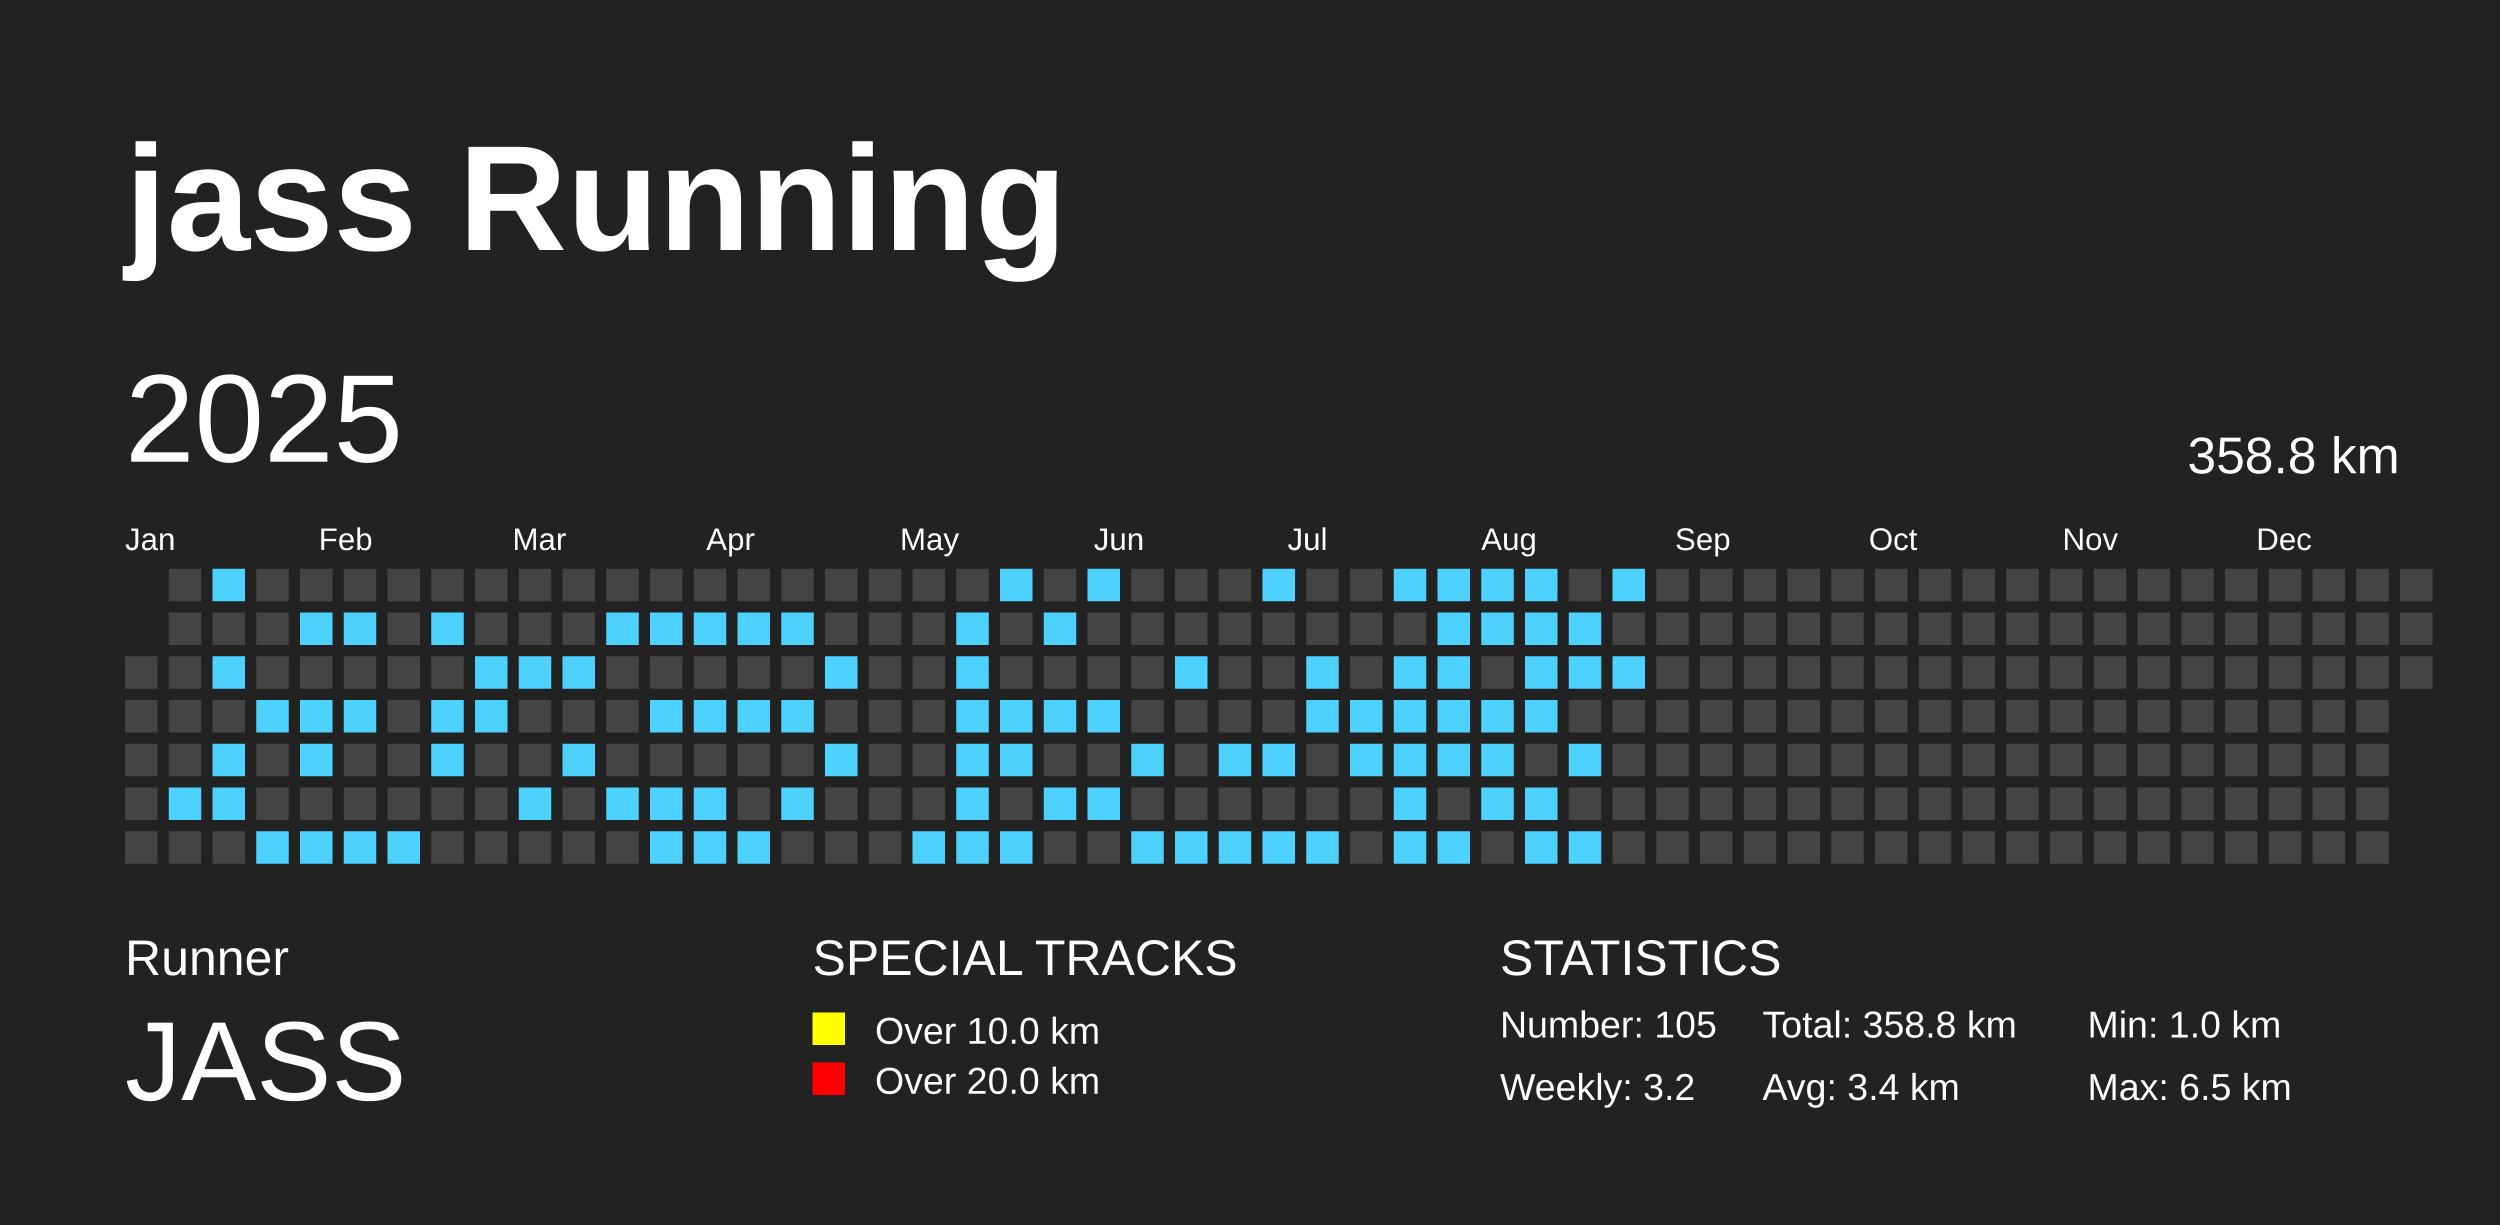
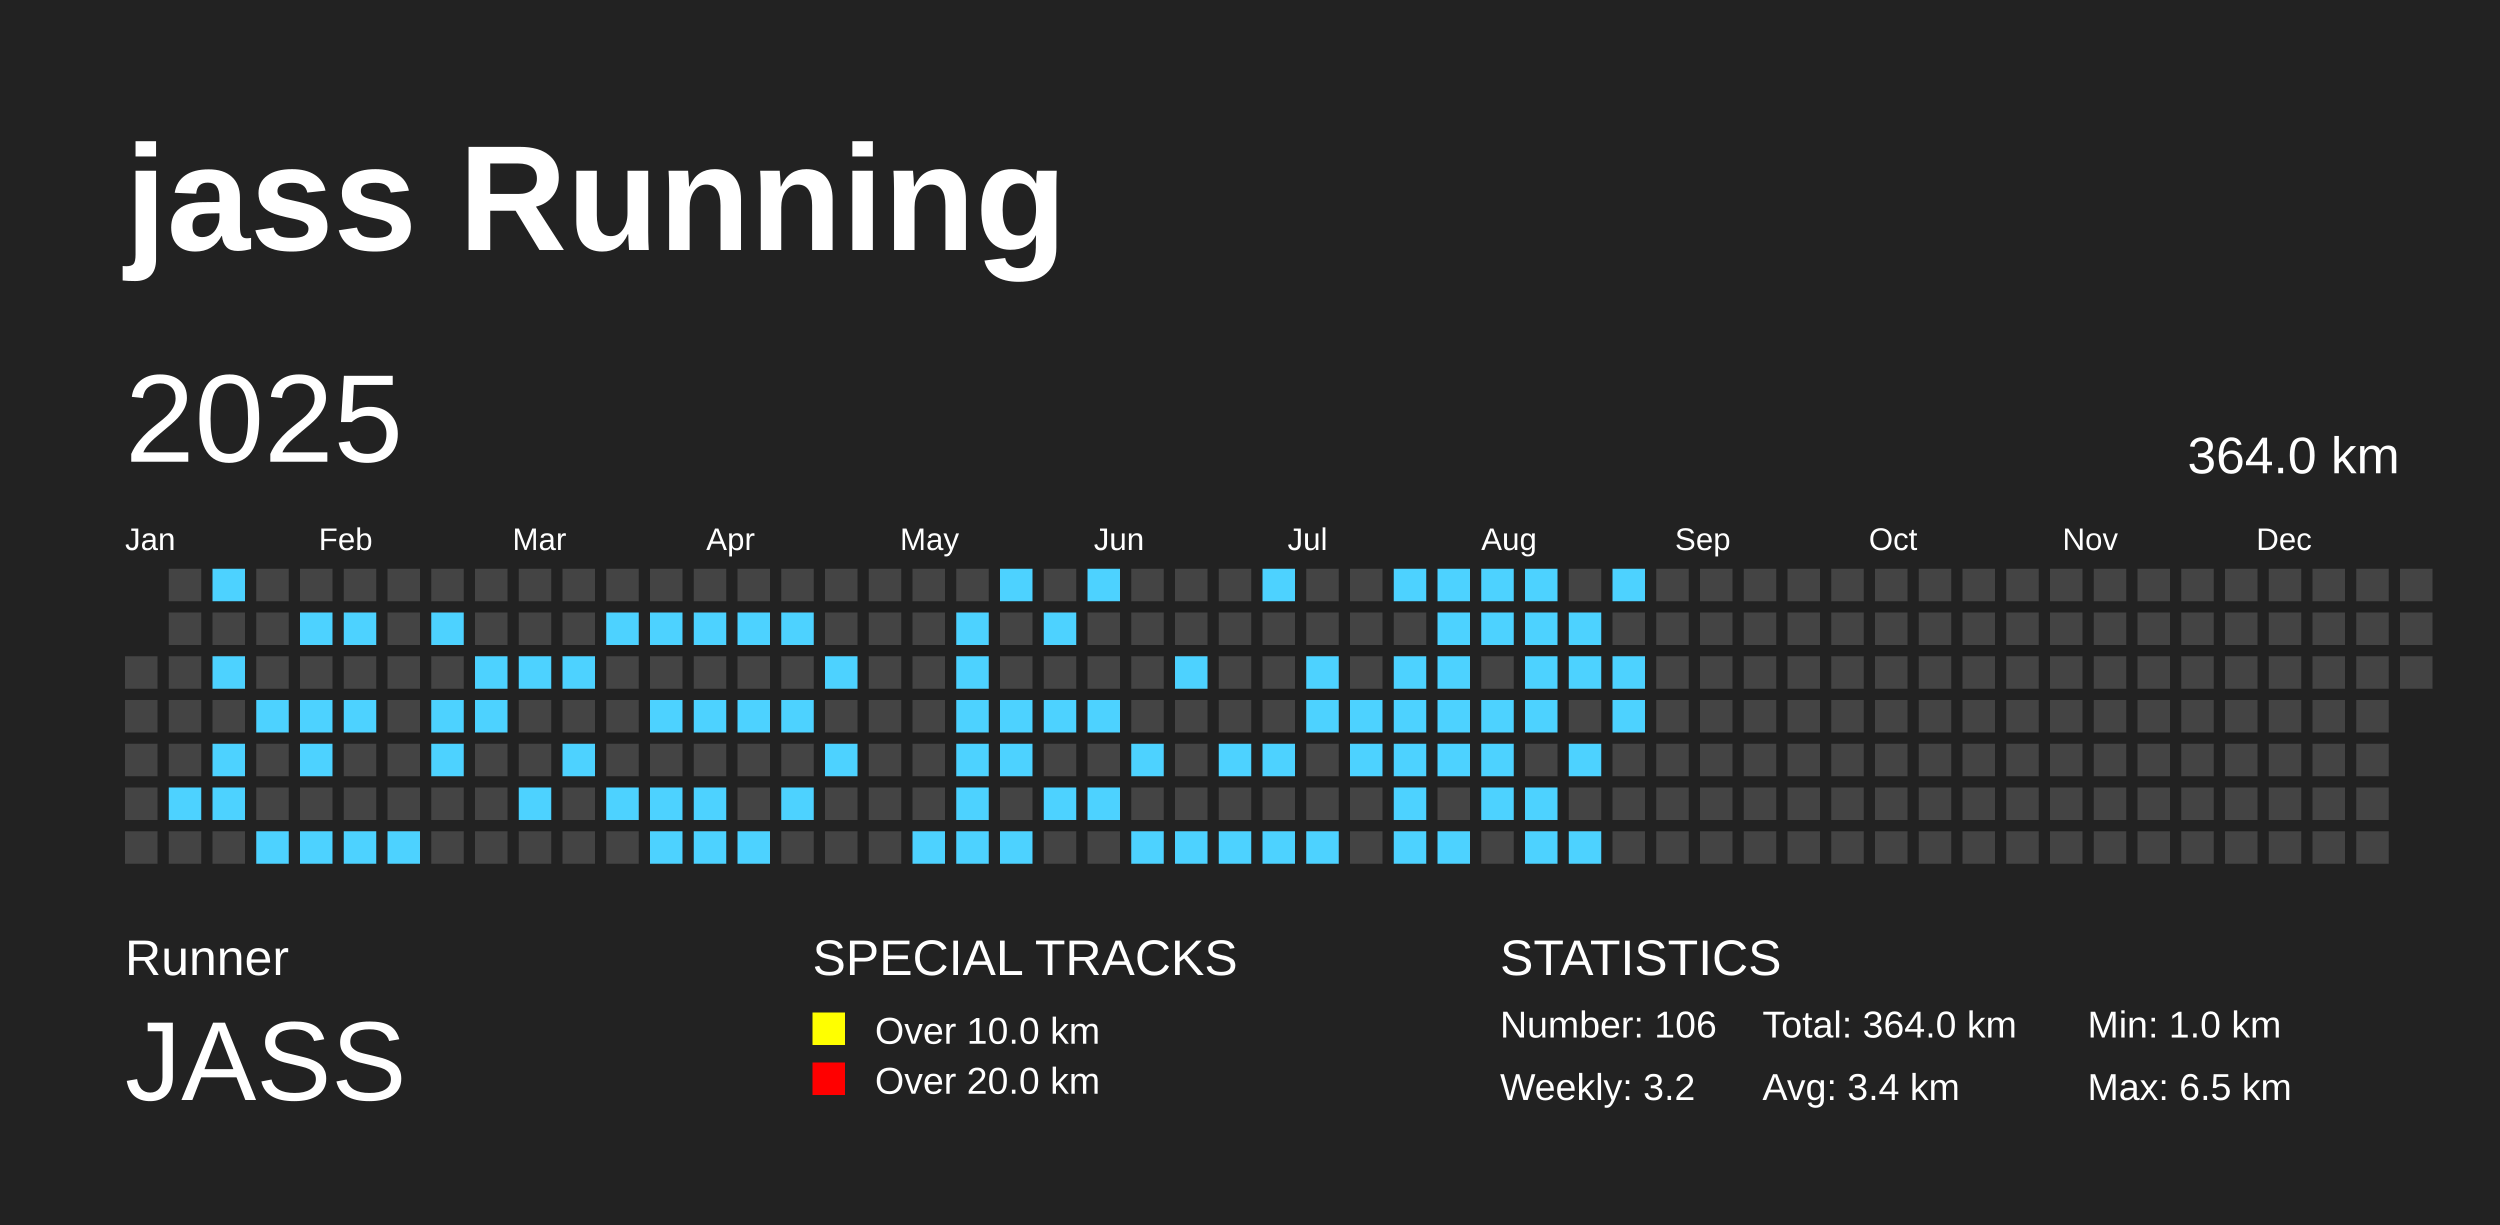
<svg xmlns="http://www.w3.org/2000/svg" baseProfile="full" height="98mm" version="1.1" viewBox="0,0,200,98" width="200mm">
  <defs />
  <rect fill="#222222" height="98" width="200" x="0" y="0" />
  <text fill="#FFFFFF" style="font-size:12px; font-family:Arial; font-weight:bold;" x="10" y="20">jass Running</text>
  <text fill="#FFFFFF" style="font-size:4px; font-family:Arial" x="10" y="78">Runner</text>
  <text fill="#FFFFFF" style="font-size:9px; font-family:Arial" x="10" y="88">JASS</text>
  <text fill="#FFFFFF" style="font-size:4px; font-family:Arial" x="65" y="78">SPECIAL TRACKS</text>
  <rect fill="yellow" height="2.6" width="2.6" x="65" y="81" />
  <text fill="#FFFFFF" style="font-size:3px; font-family:Arial" x="70" y="83.5">Over 10.0 km</text>
  <rect fill="red" height="2.6" width="2.6" x="65" y="85" />
  <text fill="#FFFFFF" style="font-size:3px; font-family:Arial" x="70" y="87.5">Over 20.0 km</text>
  <text fill="#FFFFFF" style="font-size:4px; font-family:Arial" x="120" y="78">STATISTICS</text>
-   <text fill="#FFFFFF" style="font-size:3px; font-family:Arial" x="120" y="83">Number: 105</text>
+   <text fill="#FFFFFF" style="font-size:3px; font-family:Arial" x="120" y="83">Number: 106</text>
  <text fill="#FFFFFF" style="font-size:3px; font-family:Arial" x="120" y="88">Weekly: 3.2</text>
-   <text fill="#FFFFFF" style="font-size:3px; font-family:Arial" x="141" y="83">Total: 358.8 km</text>
+   <text fill="#FFFFFF" style="font-size:3px; font-family:Arial" x="141" y="83">Total: 364.0 km</text>
  <text fill="#FFFFFF" style="font-size:3px; font-family:Arial" x="141" y="88">Avg: 3.4 km</text>
  <text fill="#FFFFFF" style="font-size:3px; font-family:Arial" x="167" y="83">Min: 1.0 km</text>
  <text fill="#FFFFFF" style="font-size:3px; font-family:Arial" x="167" y="88">Max: 6.5 km</text>
  <text dominant-baseline="hanging" fill="#FFFFFF" style="font-size:10.0px; font-family:Arial;" x="10" y="30">2025</text>
-   <text dominant-baseline="hanging" fill="#FFFFFF" style="font-size:4.125px; font-family:Arial;" x="175" y="35">358.8 km</text>
+   <text dominant-baseline="hanging" fill="#FFFFFF" style="font-size:4.125px; font-family:Arial;" x="175" y="35">364.0 km</text>
  <text fill="#FFFFFF" style="font-size:2.5px; font-family:Arial" x="10.0" y="44">Jan</text>
  <text fill="#FFFFFF" style="font-size:2.5px; font-family:Arial" x="25.5" y="44">Feb</text>
  <text fill="#FFFFFF" style="font-size:2.5px; font-family:Arial" x="41.0" y="44">Mar</text>
  <text fill="#FFFFFF" style="font-size:2.5px; font-family:Arial" x="56.5" y="44">Apr</text>
  <text fill="#FFFFFF" style="font-size:2.5px; font-family:Arial" x="72.0" y="44">May</text>
  <text fill="#FFFFFF" style="font-size:2.5px; font-family:Arial" x="87.5" y="44">Jun</text>
  <text fill="#FFFFFF" style="font-size:2.5px; font-family:Arial" x="103.0" y="44">Jul</text>
  <text fill="#FFFFFF" style="font-size:2.5px; font-family:Arial" x="118.5" y="44">Aug</text>
  <text fill="#FFFFFF" style="font-size:2.5px; font-family:Arial" x="134.0" y="44">Sep</text>
  <text fill="#FFFFFF" style="font-size:2.5px; font-family:Arial" x="149.5" y="44">Oct</text>
  <text fill="#FFFFFF" style="font-size:2.5px; font-family:Arial" x="165.0" y="44">Nov</text>
  <text fill="#FFFFFF" style="font-size:2.5px; font-family:Arial" x="180.5" y="44">Dec</text>
  <rect fill="#444444" height="2.6" width="2.6" x="10.0" y="52.5" />
  <rect fill="#444444" height="2.6" width="2.6" x="10.0" y="56.0" />
  <rect fill="#444444" height="2.6" width="2.6" x="10.0" y="59.5" />
  <rect fill="#444444" height="2.6" width="2.6" x="10.0" y="63.0" />
  <rect fill="#444444" height="2.6" width="2.6" x="10.0" y="66.5" />
  <rect fill="#444444" height="2.6" width="2.6" x="13.5" y="45.5" />
  <rect fill="#444444" height="2.6" width="2.6" x="13.5" y="49.0" />
  <rect fill="#444444" height="2.6" width="2.6" x="13.5" y="52.5" />
  <rect fill="#444444" height="2.6" width="2.6" x="13.5" y="56.0" />
  <rect fill="#444444" height="2.6" width="2.6" x="13.5" y="59.5" />
  <rect fill="#4DD2FF" height="2.6" width="2.6" x="13.5" y="63.0" />
  <rect fill="#444444" height="2.6" width="2.6" x="13.5" y="66.5" />
  <rect fill="#4DD2FF" height="2.6" width="2.6" x="17.0" y="45.5" />
  <rect fill="#444444" height="2.6" width="2.6" x="17.0" y="49.0" />
  <rect fill="#4DD2FF" height="2.6" width="2.6" x="17.0" y="52.5" />
  <rect fill="#444444" height="2.6" width="2.6" x="17.0" y="56.0" />
  <rect fill="#4DD2FF" height="2.6" width="2.6" x="17.0" y="59.5" />
  <rect fill="#4DD2FF" height="2.6" width="2.6" x="17.0" y="63.0" />
  <rect fill="#444444" height="2.6" width="2.6" x="17.0" y="66.5" />
  <rect fill="#444444" height="2.6" width="2.6" x="20.5" y="45.5" />
  <rect fill="#444444" height="2.6" width="2.6" x="20.5" y="49.0" />
  <rect fill="#444444" height="2.6" width="2.6" x="20.5" y="52.5" />
  <rect fill="#4DD2FF" height="2.6" width="2.6" x="20.5" y="56.0" />
  <rect fill="#444444" height="2.6" width="2.6" x="20.5" y="59.5" />
  <rect fill="#444444" height="2.6" width="2.6" x="20.5" y="63.0" />
  <rect fill="#4DD2FF" height="2.6" width="2.6" x="20.5" y="66.5" />
  <rect fill="#444444" height="2.6" width="2.6" x="24.0" y="45.5" />
  <rect fill="#4DD2FF" height="2.6" width="2.6" x="24.0" y="49.0" />
  <rect fill="#444444" height="2.6" width="2.6" x="24.0" y="52.5" />
  <rect fill="#4DD2FF" height="2.6" width="2.6" x="24.0" y="56.0" />
  <rect fill="#4DD2FF" height="2.6" width="2.6" x="24.0" y="59.5" />
  <rect fill="#444444" height="2.6" width="2.6" x="24.0" y="63.0" />
  <rect fill="#4DD2FF" height="2.6" width="2.6" x="24.0" y="66.5" />
  <rect fill="#444444" height="2.6" width="2.6" x="27.5" y="45.5" />
  <rect fill="#4DD2FF" height="2.6" width="2.6" x="27.5" y="49.0" />
  <rect fill="#444444" height="2.6" width="2.6" x="27.5" y="52.5" />
  <rect fill="#4DD2FF" height="2.6" width="2.6" x="27.5" y="56.0" />
  <rect fill="#444444" height="2.6" width="2.6" x="27.5" y="59.5" />
  <rect fill="#444444" height="2.6" width="2.6" x="27.5" y="63.0" />
  <rect fill="#4DD2FF" height="2.6" width="2.6" x="27.5" y="66.5" />
  <rect fill="#444444" height="2.6" width="2.6" x="31.0" y="45.5" />
  <rect fill="#444444" height="2.6" width="2.6" x="31.0" y="49.0" />
  <rect fill="#444444" height="2.6" width="2.6" x="31.0" y="52.5" />
  <rect fill="#444444" height="2.6" width="2.6" x="31.0" y="56.0" />
  <rect fill="#444444" height="2.6" width="2.6" x="31.0" y="59.5" />
  <rect fill="#444444" height="2.6" width="2.6" x="31.0" y="63.0" />
  <rect fill="#4DD2FF" height="2.6" width="2.6" x="31.0" y="66.5" />
  <rect fill="#444444" height="2.6" width="2.6" x="34.5" y="45.5" />
  <rect fill="#4DD2FF" height="2.6" width="2.6" x="34.5" y="49.0" />
  <rect fill="#444444" height="2.6" width="2.6" x="34.5" y="52.5" />
  <rect fill="#4DD2FF" height="2.6" width="2.6" x="34.5" y="56.0" />
  <rect fill="#4DD2FF" height="2.6" width="2.6" x="34.5" y="59.5" />
  <rect fill="#444444" height="2.6" width="2.6" x="34.5" y="63.0" />
  <rect fill="#444444" height="2.6" width="2.6" x="34.5" y="66.5" />
  <rect fill="#444444" height="2.6" width="2.6" x="38.0" y="45.5" />
  <rect fill="#444444" height="2.6" width="2.6" x="38.0" y="49.0" />
  <rect fill="#4DD2FF" height="2.6" width="2.6" x="38.0" y="52.5" />
  <rect fill="#4DD2FF" height="2.6" width="2.6" x="38.0" y="56.0" />
  <rect fill="#444444" height="2.6" width="2.6" x="38.0" y="59.5" />
  <rect fill="#444444" height="2.6" width="2.6" x="38.0" y="63.0" />
  <rect fill="#444444" height="2.6" width="2.6" x="38.0" y="66.5" />
  <rect fill="#444444" height="2.6" width="2.6" x="41.5" y="45.5" />
  <rect fill="#444444" height="2.6" width="2.6" x="41.5" y="49.0" />
  <rect fill="#4DD2FF" height="2.6" width="2.6" x="41.5" y="52.5" />
  <rect fill="#444444" height="2.6" width="2.6" x="41.5" y="56.0" />
  <rect fill="#444444" height="2.6" width="2.6" x="41.5" y="59.5" />
  <rect fill="#4DD2FF" height="2.6" width="2.6" x="41.5" y="63.0" />
  <rect fill="#444444" height="2.6" width="2.6" x="41.5" y="66.5" />
  <rect fill="#444444" height="2.6" width="2.6" x="45.0" y="45.5" />
  <rect fill="#444444" height="2.6" width="2.6" x="45.0" y="49.0" />
  <rect fill="#4DD2FF" height="2.6" width="2.6" x="45.0" y="52.5" />
  <rect fill="#444444" height="2.6" width="2.6" x="45.0" y="56.0" />
  <rect fill="#4DD2FF" height="2.6" width="2.6" x="45.0" y="59.5" />
  <rect fill="#444444" height="2.6" width="2.6" x="45.0" y="63.0" />
  <rect fill="#444444" height="2.6" width="2.6" x="45.0" y="66.5" />
  <rect fill="#444444" height="2.6" width="2.6" x="48.5" y="45.5" />
  <rect fill="#4DD2FF" height="2.6" width="2.6" x="48.5" y="49.0" />
  <rect fill="#444444" height="2.6" width="2.6" x="48.5" y="52.5" />
  <rect fill="#444444" height="2.6" width="2.6" x="48.5" y="56.0" />
  <rect fill="#444444" height="2.6" width="2.6" x="48.5" y="59.5" />
  <rect fill="#4DD2FF" height="2.6" width="2.6" x="48.5" y="63.0" />
  <rect fill="#444444" height="2.6" width="2.6" x="48.5" y="66.5" />
  <rect fill="#444444" height="2.6" width="2.6" x="52.0" y="45.5" />
  <rect fill="#4DD2FF" height="2.6" width="2.6" x="52.0" y="49.0" />
  <rect fill="#444444" height="2.6" width="2.6" x="52.0" y="52.5" />
  <rect fill="#4DD2FF" height="2.6" width="2.6" x="52.0" y="56.0" />
  <rect fill="#444444" height="2.6" width="2.6" x="52.0" y="59.5" />
  <rect fill="#4DD2FF" height="2.6" width="2.6" x="52.0" y="63.0" />
  <rect fill="#4DD2FF" height="2.6" width="2.6" x="52.0" y="66.5" />
  <rect fill="#444444" height="2.6" width="2.6" x="55.5" y="45.5" />
  <rect fill="#4DD2FF" height="2.6" width="2.6" x="55.5" y="49.0" />
  <rect fill="#444444" height="2.6" width="2.6" x="55.5" y="52.5" />
  <rect fill="#4DD2FF" height="2.6" width="2.6" x="55.5" y="56.0" />
  <rect fill="#444444" height="2.6" width="2.6" x="55.5" y="59.5" />
  <rect fill="#4DD2FF" height="2.6" width="2.6" x="55.5" y="63.0" />
  <rect fill="#4DD2FF" height="2.6" width="2.6" x="55.5" y="66.5" />
  <rect fill="#444444" height="2.6" width="2.6" x="59.0" y="45.5" />
  <rect fill="#4DD2FF" height="2.6" width="2.6" x="59.0" y="49.0" />
  <rect fill="#444444" height="2.6" width="2.6" x="59.0" y="52.5" />
  <rect fill="#4DD2FF" height="2.6" width="2.6" x="59.0" y="56.0" />
  <rect fill="#444444" height="2.6" width="2.6" x="59.0" y="59.5" />
  <rect fill="#444444" height="2.6" width="2.6" x="59.0" y="63.0" />
  <rect fill="#4DD2FF" height="2.6" width="2.6" x="59.0" y="66.5" />
  <rect fill="#444444" height="2.6" width="2.6" x="62.5" y="45.5" />
  <rect fill="#4DD2FF" height="2.6" width="2.6" x="62.5" y="49.0" />
  <rect fill="#444444" height="2.6" width="2.6" x="62.5" y="52.5" />
  <rect fill="#4DD2FF" height="2.6" width="2.6" x="62.5" y="56.0" />
  <rect fill="#444444" height="2.6" width="2.6" x="62.5" y="59.5" />
  <rect fill="#4DD2FF" height="2.6" width="2.6" x="62.5" y="63.0" />
  <rect fill="#444444" height="2.6" width="2.6" x="62.5" y="66.5" />
  <rect fill="#444444" height="2.6" width="2.6" x="66.0" y="45.5" />
  <rect fill="#444444" height="2.6" width="2.6" x="66.0" y="49.0" />
  <rect fill="#4DD2FF" height="2.6" width="2.6" x="66.0" y="52.5" />
  <rect fill="#444444" height="2.6" width="2.6" x="66.0" y="56.0" />
  <rect fill="#4DD2FF" height="2.6" width="2.6" x="66.0" y="59.5" />
  <rect fill="#444444" height="2.6" width="2.6" x="66.0" y="63.0" />
  <rect fill="#444444" height="2.6" width="2.6" x="66.0" y="66.5" />
  <rect fill="#444444" height="2.6" width="2.6" x="69.5" y="45.5" />
  <rect fill="#444444" height="2.6" width="2.6" x="69.5" y="49.0" />
  <rect fill="#444444" height="2.6" width="2.6" x="69.5" y="52.5" />
  <rect fill="#444444" height="2.6" width="2.6" x="69.5" y="56.0" />
  <rect fill="#444444" height="2.6" width="2.6" x="69.5" y="59.5" />
  <rect fill="#444444" height="2.6" width="2.6" x="69.5" y="63.0" />
  <rect fill="#444444" height="2.6" width="2.6" x="69.5" y="66.5" />
  <rect fill="#444444" height="2.6" width="2.6" x="73.0" y="45.5" />
  <rect fill="#444444" height="2.6" width="2.6" x="73.0" y="49.0" />
  <rect fill="#444444" height="2.6" width="2.6" x="73.0" y="52.5" />
  <rect fill="#444444" height="2.6" width="2.6" x="73.0" y="56.0" />
  <rect fill="#444444" height="2.6" width="2.6" x="73.0" y="59.5" />
  <rect fill="#444444" height="2.6" width="2.6" x="73.0" y="63.0" />
  <rect fill="#4DD2FF" height="2.6" width="2.6" x="73.0" y="66.5" />
  <rect fill="#444444" height="2.6" width="2.6" x="76.5" y="45.5" />
  <rect fill="#4DD2FF" height="2.6" width="2.6" x="76.5" y="49.0" />
  <rect fill="#4DD2FF" height="2.6" width="2.6" x="76.5" y="52.5" />
  <rect fill="#4DD2FF" height="2.6" width="2.6" x="76.5" y="56.0" />
  <rect fill="#4DD2FF" height="2.6" width="2.6" x="76.5" y="59.5" />
  <rect fill="#4DD2FF" height="2.6" width="2.6" x="76.5" y="63.0" />
  <rect fill="#4DD2FF" height="2.6" width="2.6" x="76.5" y="66.5" />
  <rect fill="#4DD2FF" height="2.6" width="2.6" x="80.0" y="45.5" />
  <rect fill="#444444" height="2.6" width="2.6" x="80.0" y="49.0" />
  <rect fill="#444444" height="2.6" width="2.6" x="80.0" y="52.5" />
  <rect fill="#4DD2FF" height="2.6" width="2.6" x="80.0" y="56.0" />
  <rect fill="#4DD2FF" height="2.6" width="2.6" x="80.0" y="59.5" />
  <rect fill="#444444" height="2.6" width="2.6" x="80.0" y="63.0" />
  <rect fill="#4DD2FF" height="2.6" width="2.6" x="80.0" y="66.5" />
  <rect fill="#444444" height="2.6" width="2.6" x="83.5" y="45.5" />
  <rect fill="#4DD2FF" height="2.6" width="2.6" x="83.5" y="49.0" />
  <rect fill="#444444" height="2.6" width="2.6" x="83.5" y="52.5" />
  <rect fill="#4DD2FF" height="2.6" width="2.6" x="83.5" y="56.0" />
  <rect fill="#444444" height="2.6" width="2.6" x="83.5" y="59.5" />
  <rect fill="#4DD2FF" height="2.6" width="2.6" x="83.5" y="63.0" />
  <rect fill="#444444" height="2.6" width="2.6" x="83.5" y="66.5" />
  <rect fill="#4DD2FF" height="2.6" width="2.6" x="87.0" y="45.5" />
  <rect fill="#444444" height="2.6" width="2.6" x="87.0" y="49.0" />
  <rect fill="#444444" height="2.6" width="2.6" x="87.0" y="52.5" />
  <rect fill="#4DD2FF" height="2.6" width="2.6" x="87.0" y="56.0" />
  <rect fill="#444444" height="2.6" width="2.6" x="87.0" y="59.5" />
  <rect fill="#4DD2FF" height="2.6" width="2.6" x="87.0" y="63.0" />
  <rect fill="#444444" height="2.6" width="2.6" x="87.0" y="66.5" />
  <rect fill="#444444" height="2.6" width="2.6" x="90.5" y="45.5" />
  <rect fill="#444444" height="2.6" width="2.6" x="90.5" y="49.0" />
  <rect fill="#444444" height="2.6" width="2.6" x="90.5" y="52.5" />
  <rect fill="#444444" height="2.6" width="2.6" x="90.5" y="56.0" />
  <rect fill="#4DD2FF" height="2.6" width="2.6" x="90.5" y="59.5" />
  <rect fill="#444444" height="2.6" width="2.6" x="90.5" y="63.0" />
  <rect fill="#4DD2FF" height="2.6" width="2.6" x="90.5" y="66.5" />
  <rect fill="#444444" height="2.6" width="2.6" x="94.0" y="45.5" />
  <rect fill="#444444" height="2.6" width="2.6" x="94.0" y="49.0" />
  <rect fill="#4DD2FF" height="2.6" width="2.6" x="94.0" y="52.5" />
  <rect fill="#444444" height="2.6" width="2.6" x="94.0" y="56.0" />
  <rect fill="#444444" height="2.6" width="2.6" x="94.0" y="59.5" />
  <rect fill="#444444" height="2.6" width="2.6" x="94.0" y="63.0" />
  <rect fill="#4DD2FF" height="2.6" width="2.6" x="94.0" y="66.5" />
  <rect fill="#444444" height="2.6" width="2.6" x="97.5" y="45.5" />
  <rect fill="#444444" height="2.6" width="2.6" x="97.5" y="49.0" />
  <rect fill="#444444" height="2.6" width="2.6" x="97.5" y="52.5" />
  <rect fill="#444444" height="2.6" width="2.6" x="97.5" y="56.0" />
  <rect fill="#4DD2FF" height="2.6" width="2.6" x="97.5" y="59.5" />
  <rect fill="#444444" height="2.6" width="2.6" x="97.5" y="63.0" />
  <rect fill="#4DD2FF" height="2.6" width="2.6" x="97.5" y="66.5" />
  <rect fill="#4DD2FF" height="2.6" width="2.6" x="101.0" y="45.5" />
  <rect fill="#444444" height="2.6" width="2.6" x="101.0" y="49.0" />
  <rect fill="#444444" height="2.6" width="2.6" x="101.0" y="52.5" />
  <rect fill="#444444" height="2.6" width="2.6" x="101.0" y="56.0" />
  <rect fill="#4DD2FF" height="2.6" width="2.6" x="101.0" y="59.5" />
  <rect fill="#444444" height="2.6" width="2.6" x="101.0" y="63.0" />
  <rect fill="#4DD2FF" height="2.6" width="2.6" x="101.0" y="66.5" />
  <rect fill="#444444" height="2.6" width="2.6" x="104.5" y="45.5" />
  <rect fill="#444444" height="2.6" width="2.6" x="104.5" y="49.0" />
  <rect fill="#4DD2FF" height="2.6" width="2.6" x="104.5" y="52.5" />
  <rect fill="#4DD2FF" height="2.6" width="2.6" x="104.5" y="56.0" />
  <rect fill="#444444" height="2.6" width="2.6" x="104.5" y="59.5" />
  <rect fill="#444444" height="2.6" width="2.6" x="104.5" y="63.0" />
  <rect fill="#4DD2FF" height="2.6" width="2.6" x="104.5" y="66.5" />
  <rect fill="#444444" height="2.6" width="2.6" x="108.0" y="45.5" />
  <rect fill="#444444" height="2.6" width="2.6" x="108.0" y="49.0" />
  <rect fill="#444444" height="2.6" width="2.6" x="108.0" y="52.5" />
  <rect fill="#4DD2FF" height="2.6" width="2.6" x="108.0" y="56.0" />
  <rect fill="#4DD2FF" height="2.6" width="2.6" x="108.0" y="59.5" />
  <rect fill="#444444" height="2.6" width="2.6" x="108.0" y="63.0" />
  <rect fill="#444444" height="2.6" width="2.6" x="108.0" y="66.5" />
  <rect fill="#4DD2FF" height="2.6" width="2.6" x="111.5" y="45.5" />
  <rect fill="#444444" height="2.6" width="2.6" x="111.5" y="49.0" />
  <rect fill="#4DD2FF" height="2.6" width="2.6" x="111.5" y="52.5" />
  <rect fill="#4DD2FF" height="2.6" width="2.6" x="111.5" y="56.0" />
  <rect fill="#4DD2FF" height="2.6" width="2.6" x="111.5" y="59.5" />
  <rect fill="#4DD2FF" height="2.6" width="2.6" x="111.5" y="63.0" />
  <rect fill="#4DD2FF" height="2.6" width="2.6" x="111.5" y="66.5" />
  <rect fill="#4DD2FF" height="2.6" width="2.6" x="115.0" y="45.5" />
  <rect fill="#4DD2FF" height="2.6" width="2.6" x="115.0" y="49.0" />
  <rect fill="#4DD2FF" height="2.6" width="2.6" x="115.0" y="52.5" />
  <rect fill="#4DD2FF" height="2.6" width="2.6" x="115.0" y="56.0" />
  <rect fill="#4DD2FF" height="2.6" width="2.6" x="115.0" y="59.5" />
  <rect fill="#444444" height="2.6" width="2.6" x="115.0" y="63.0" />
  <rect fill="#4DD2FF" height="2.6" width="2.6" x="115.0" y="66.5" />
  <rect fill="#4DD2FF" height="2.6" width="2.6" x="118.5" y="45.5" />
  <rect fill="#4DD2FF" height="2.6" width="2.6" x="118.5" y="49.0" />
  <rect fill="#444444" height="2.6" width="2.6" x="118.5" y="52.5" />
  <rect fill="#4DD2FF" height="2.6" width="2.6" x="118.5" y="56.0" />
  <rect fill="#4DD2FF" height="2.6" width="2.6" x="118.5" y="59.5" />
  <rect fill="#4DD2FF" height="2.6" width="2.6" x="118.5" y="63.0" />
  <rect fill="#444444" height="2.6" width="2.6" x="118.5" y="66.5" />
  <rect fill="#4DD2FF" height="2.6" width="2.6" x="122.0" y="45.5" />
  <rect fill="#4DD2FF" height="2.6" width="2.6" x="122.0" y="49.0" />
  <rect fill="#4DD2FF" height="2.6" width="2.6" x="122.0" y="52.5" />
  <rect fill="#4DD2FF" height="2.6" width="2.6" x="122.0" y="56.0" />
  <rect fill="#444444" height="2.6" width="2.6" x="122.0" y="59.5" />
  <rect fill="#4DD2FF" height="2.6" width="2.6" x="122.0" y="63.0" />
  <rect fill="#4DD2FF" height="2.6" width="2.6" x="122.0" y="66.5" />
  <rect fill="#444444" height="2.6" width="2.6" x="125.5" y="45.5" />
  <rect fill="#4DD2FF" height="2.6" width="2.6" x="125.5" y="49.0" />
  <rect fill="#4DD2FF" height="2.6" width="2.6" x="125.5" y="52.5" />
  <rect fill="#444444" height="2.6" width="2.6" x="125.5" y="56.0" />
  <rect fill="#4DD2FF" height="2.6" width="2.6" x="125.5" y="59.5" />
  <rect fill="#444444" height="2.6" width="2.6" x="125.5" y="63.0" />
  <rect fill="#4DD2FF" height="2.6" width="2.6" x="125.5" y="66.5" />
  <rect fill="#4DD2FF" height="2.6" width="2.6" x="129.0" y="45.5" />
  <rect fill="#444444" height="2.6" width="2.6" x="129.0" y="49.0" />
  <rect fill="#4DD2FF" height="2.6" width="2.6" x="129.0" y="52.5" />
-   <rect fill="#444444" height="2.6" width="2.6" x="129.0" y="56.0" />
+   <rect fill="#4DD2FF" height="2.6" width="2.6" x="129.0" y="56.0" />
  <rect fill="#444444" height="2.6" width="2.6" x="129.0" y="59.5" />
  <rect fill="#444444" height="2.6" width="2.6" x="129.0" y="63.0" />
  <rect fill="#444444" height="2.6" width="2.6" x="129.0" y="66.5" />
  <rect fill="#444444" height="2.6" width="2.6" x="132.5" y="45.5" />
  <rect fill="#444444" height="2.6" width="2.6" x="132.5" y="49.0" />
  <rect fill="#444444" height="2.6" width="2.6" x="132.5" y="52.5" />
  <rect fill="#444444" height="2.6" width="2.6" x="132.5" y="56.0" />
  <rect fill="#444444" height="2.6" width="2.6" x="132.5" y="59.5" />
  <rect fill="#444444" height="2.6" width="2.6" x="132.5" y="63.0" />
  <rect fill="#444444" height="2.6" width="2.6" x="132.5" y="66.5" />
  <rect fill="#444444" height="2.6" width="2.6" x="136.0" y="45.5" />
  <rect fill="#444444" height="2.6" width="2.6" x="136.0" y="49.0" />
  <rect fill="#444444" height="2.6" width="2.6" x="136.0" y="52.5" />
  <rect fill="#444444" height="2.6" width="2.6" x="136.0" y="56.0" />
  <rect fill="#444444" height="2.6" width="2.6" x="136.0" y="59.5" />
  <rect fill="#444444" height="2.6" width="2.6" x="136.0" y="63.0" />
  <rect fill="#444444" height="2.6" width="2.6" x="136.0" y="66.5" />
  <rect fill="#444444" height="2.6" width="2.6" x="139.5" y="45.5" />
  <rect fill="#444444" height="2.6" width="2.6" x="139.5" y="49.0" />
  <rect fill="#444444" height="2.6" width="2.6" x="139.5" y="52.5" />
  <rect fill="#444444" height="2.6" width="2.6" x="139.5" y="56.0" />
  <rect fill="#444444" height="2.6" width="2.6" x="139.5" y="59.5" />
  <rect fill="#444444" height="2.6" width="2.6" x="139.5" y="63.0" />
  <rect fill="#444444" height="2.6" width="2.6" x="139.5" y="66.5" />
  <rect fill="#444444" height="2.6" width="2.6" x="143.0" y="45.5" />
  <rect fill="#444444" height="2.6" width="2.6" x="143.0" y="49.0" />
  <rect fill="#444444" height="2.6" width="2.6" x="143.0" y="52.5" />
  <rect fill="#444444" height="2.6" width="2.6" x="143.0" y="56.0" />
  <rect fill="#444444" height="2.6" width="2.6" x="143.0" y="59.5" />
  <rect fill="#444444" height="2.6" width="2.6" x="143.0" y="63.0" />
  <rect fill="#444444" height="2.6" width="2.6" x="143.0" y="66.5" />
  <rect fill="#444444" height="2.6" width="2.6" x="146.5" y="45.5" />
  <rect fill="#444444" height="2.6" width="2.6" x="146.5" y="49.0" />
  <rect fill="#444444" height="2.6" width="2.6" x="146.5" y="52.5" />
  <rect fill="#444444" height="2.6" width="2.6" x="146.5" y="56.0" />
  <rect fill="#444444" height="2.6" width="2.6" x="146.5" y="59.5" />
  <rect fill="#444444" height="2.6" width="2.6" x="146.5" y="63.0" />
  <rect fill="#444444" height="2.6" width="2.6" x="146.5" y="66.5" />
  <rect fill="#444444" height="2.6" width="2.6" x="150.0" y="45.5" />
  <rect fill="#444444" height="2.6" width="2.6" x="150.0" y="49.0" />
  <rect fill="#444444" height="2.6" width="2.6" x="150.0" y="52.5" />
  <rect fill="#444444" height="2.6" width="2.6" x="150.0" y="56.0" />
  <rect fill="#444444" height="2.6" width="2.6" x="150.0" y="59.5" />
  <rect fill="#444444" height="2.6" width="2.6" x="150.0" y="63.0" />
  <rect fill="#444444" height="2.6" width="2.6" x="150.0" y="66.5" />
  <rect fill="#444444" height="2.6" width="2.6" x="153.5" y="45.5" />
  <rect fill="#444444" height="2.6" width="2.6" x="153.5" y="49.0" />
  <rect fill="#444444" height="2.6" width="2.6" x="153.5" y="52.5" />
  <rect fill="#444444" height="2.6" width="2.6" x="153.5" y="56.0" />
  <rect fill="#444444" height="2.6" width="2.6" x="153.5" y="59.5" />
  <rect fill="#444444" height="2.6" width="2.6" x="153.5" y="63.0" />
  <rect fill="#444444" height="2.6" width="2.6" x="153.5" y="66.5" />
  <rect fill="#444444" height="2.6" width="2.6" x="157.0" y="45.5" />
  <rect fill="#444444" height="2.6" width="2.6" x="157.0" y="49.0" />
  <rect fill="#444444" height="2.6" width="2.6" x="157.0" y="52.5" />
  <rect fill="#444444" height="2.6" width="2.6" x="157.0" y="56.0" />
  <rect fill="#444444" height="2.6" width="2.6" x="157.0" y="59.5" />
  <rect fill="#444444" height="2.6" width="2.6" x="157.0" y="63.0" />
  <rect fill="#444444" height="2.6" width="2.6" x="157.0" y="66.5" />
  <rect fill="#444444" height="2.6" width="2.6" x="160.5" y="45.5" />
  <rect fill="#444444" height="2.6" width="2.6" x="160.5" y="49.0" />
  <rect fill="#444444" height="2.6" width="2.6" x="160.5" y="52.5" />
  <rect fill="#444444" height="2.6" width="2.6" x="160.5" y="56.0" />
  <rect fill="#444444" height="2.6" width="2.6" x="160.5" y="59.5" />
  <rect fill="#444444" height="2.6" width="2.6" x="160.5" y="63.0" />
  <rect fill="#444444" height="2.6" width="2.6" x="160.5" y="66.5" />
  <rect fill="#444444" height="2.6" width="2.6" x="164.0" y="45.5" />
  <rect fill="#444444" height="2.6" width="2.6" x="164.0" y="49.0" />
  <rect fill="#444444" height="2.6" width="2.6" x="164.0" y="52.5" />
  <rect fill="#444444" height="2.6" width="2.6" x="164.0" y="56.0" />
  <rect fill="#444444" height="2.6" width="2.6" x="164.0" y="59.5" />
  <rect fill="#444444" height="2.6" width="2.6" x="164.0" y="63.0" />
  <rect fill="#444444" height="2.6" width="2.6" x="164.0" y="66.5" />
  <rect fill="#444444" height="2.6" width="2.6" x="167.5" y="45.5" />
  <rect fill="#444444" height="2.6" width="2.6" x="167.5" y="49.0" />
  <rect fill="#444444" height="2.6" width="2.6" x="167.5" y="52.5" />
  <rect fill="#444444" height="2.6" width="2.6" x="167.5" y="56.0" />
  <rect fill="#444444" height="2.6" width="2.6" x="167.5" y="59.5" />
  <rect fill="#444444" height="2.6" width="2.6" x="167.5" y="63.0" />
  <rect fill="#444444" height="2.6" width="2.6" x="167.5" y="66.5" />
  <rect fill="#444444" height="2.6" width="2.6" x="171.0" y="45.5" />
  <rect fill="#444444" height="2.6" width="2.6" x="171.0" y="49.0" />
  <rect fill="#444444" height="2.6" width="2.6" x="171.0" y="52.5" />
  <rect fill="#444444" height="2.6" width="2.6" x="171.0" y="56.0" />
  <rect fill="#444444" height="2.6" width="2.6" x="171.0" y="59.5" />
  <rect fill="#444444" height="2.6" width="2.6" x="171.0" y="63.0" />
  <rect fill="#444444" height="2.6" width="2.6" x="171.0" y="66.5" />
  <rect fill="#444444" height="2.6" width="2.6" x="174.5" y="45.5" />
  <rect fill="#444444" height="2.6" width="2.6" x="174.5" y="49.0" />
  <rect fill="#444444" height="2.6" width="2.6" x="174.5" y="52.5" />
  <rect fill="#444444" height="2.6" width="2.6" x="174.5" y="56.0" />
  <rect fill="#444444" height="2.6" width="2.6" x="174.5" y="59.5" />
  <rect fill="#444444" height="2.6" width="2.6" x="174.5" y="63.0" />
  <rect fill="#444444" height="2.6" width="2.6" x="174.5" y="66.5" />
  <rect fill="#444444" height="2.6" width="2.6" x="178.0" y="45.5" />
  <rect fill="#444444" height="2.6" width="2.6" x="178.0" y="49.0" />
  <rect fill="#444444" height="2.6" width="2.6" x="178.0" y="52.5" />
  <rect fill="#444444" height="2.6" width="2.6" x="178.0" y="56.0" />
  <rect fill="#444444" height="2.6" width="2.6" x="178.0" y="59.5" />
  <rect fill="#444444" height="2.6" width="2.6" x="178.0" y="63.0" />
  <rect fill="#444444" height="2.6" width="2.6" x="178.0" y="66.5" />
  <rect fill="#444444" height="2.6" width="2.6" x="181.5" y="45.5" />
  <rect fill="#444444" height="2.6" width="2.6" x="181.5" y="49.0" />
  <rect fill="#444444" height="2.6" width="2.6" x="181.5" y="52.5" />
  <rect fill="#444444" height="2.6" width="2.6" x="181.5" y="56.0" />
  <rect fill="#444444" height="2.6" width="2.6" x="181.5" y="59.5" />
  <rect fill="#444444" height="2.6" width="2.6" x="181.5" y="63.0" />
  <rect fill="#444444" height="2.6" width="2.6" x="181.5" y="66.5" />
  <rect fill="#444444" height="2.6" width="2.6" x="185.0" y="45.5" />
  <rect fill="#444444" height="2.6" width="2.6" x="185.0" y="49.0" />
  <rect fill="#444444" height="2.6" width="2.6" x="185.0" y="52.5" />
  <rect fill="#444444" height="2.6" width="2.6" x="185.0" y="56.0" />
  <rect fill="#444444" height="2.6" width="2.6" x="185.0" y="59.5" />
  <rect fill="#444444" height="2.6" width="2.6" x="185.0" y="63.0" />
  <rect fill="#444444" height="2.6" width="2.6" x="185.0" y="66.5" />
  <rect fill="#444444" height="2.6" width="2.6" x="188.5" y="45.5" />
  <rect fill="#444444" height="2.6" width="2.6" x="188.5" y="49.0" />
  <rect fill="#444444" height="2.6" width="2.6" x="188.5" y="52.5" />
  <rect fill="#444444" height="2.6" width="2.6" x="188.5" y="56.0" />
  <rect fill="#444444" height="2.6" width="2.6" x="188.5" y="59.5" />
  <rect fill="#444444" height="2.6" width="2.6" x="188.5" y="63.0" />
  <rect fill="#444444" height="2.6" width="2.6" x="188.5" y="66.5" />
  <rect fill="#444444" height="2.6" width="2.6" x="192.0" y="45.5" />
  <rect fill="#444444" height="2.6" width="2.6" x="192.0" y="49.0" />
  <rect fill="#444444" height="2.6" width="2.6" x="192.0" y="52.5" />
</svg>
